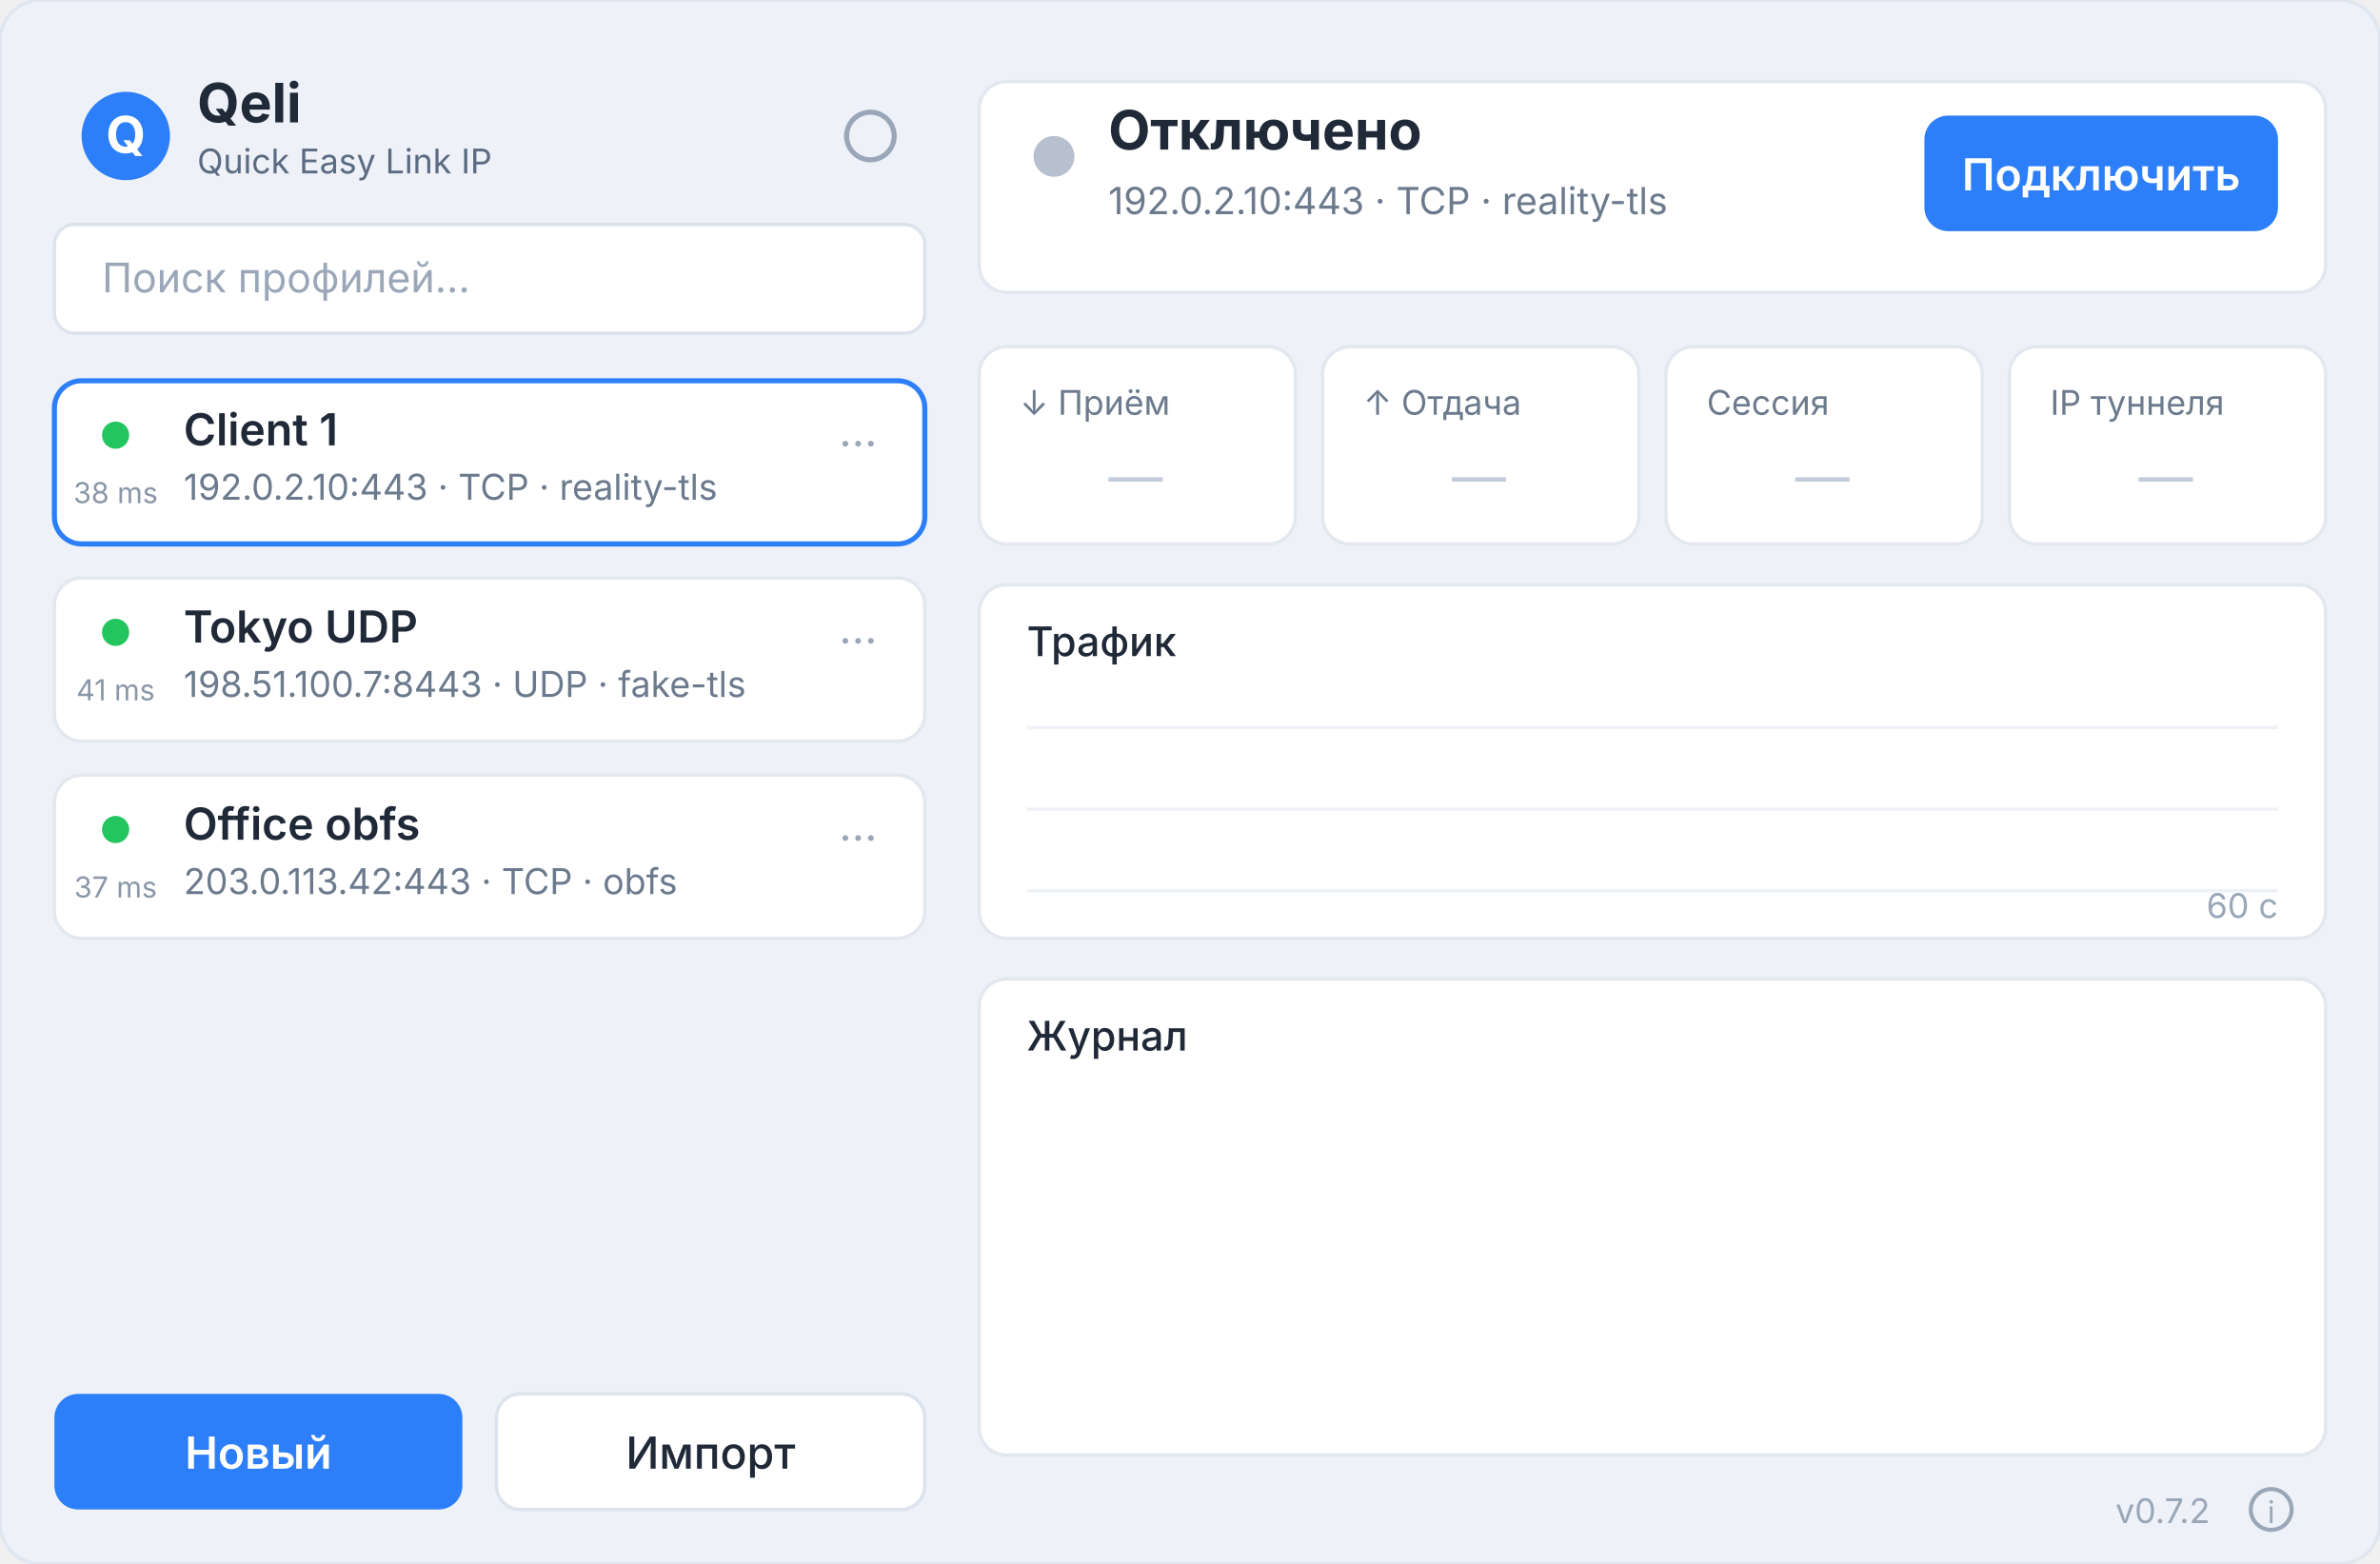
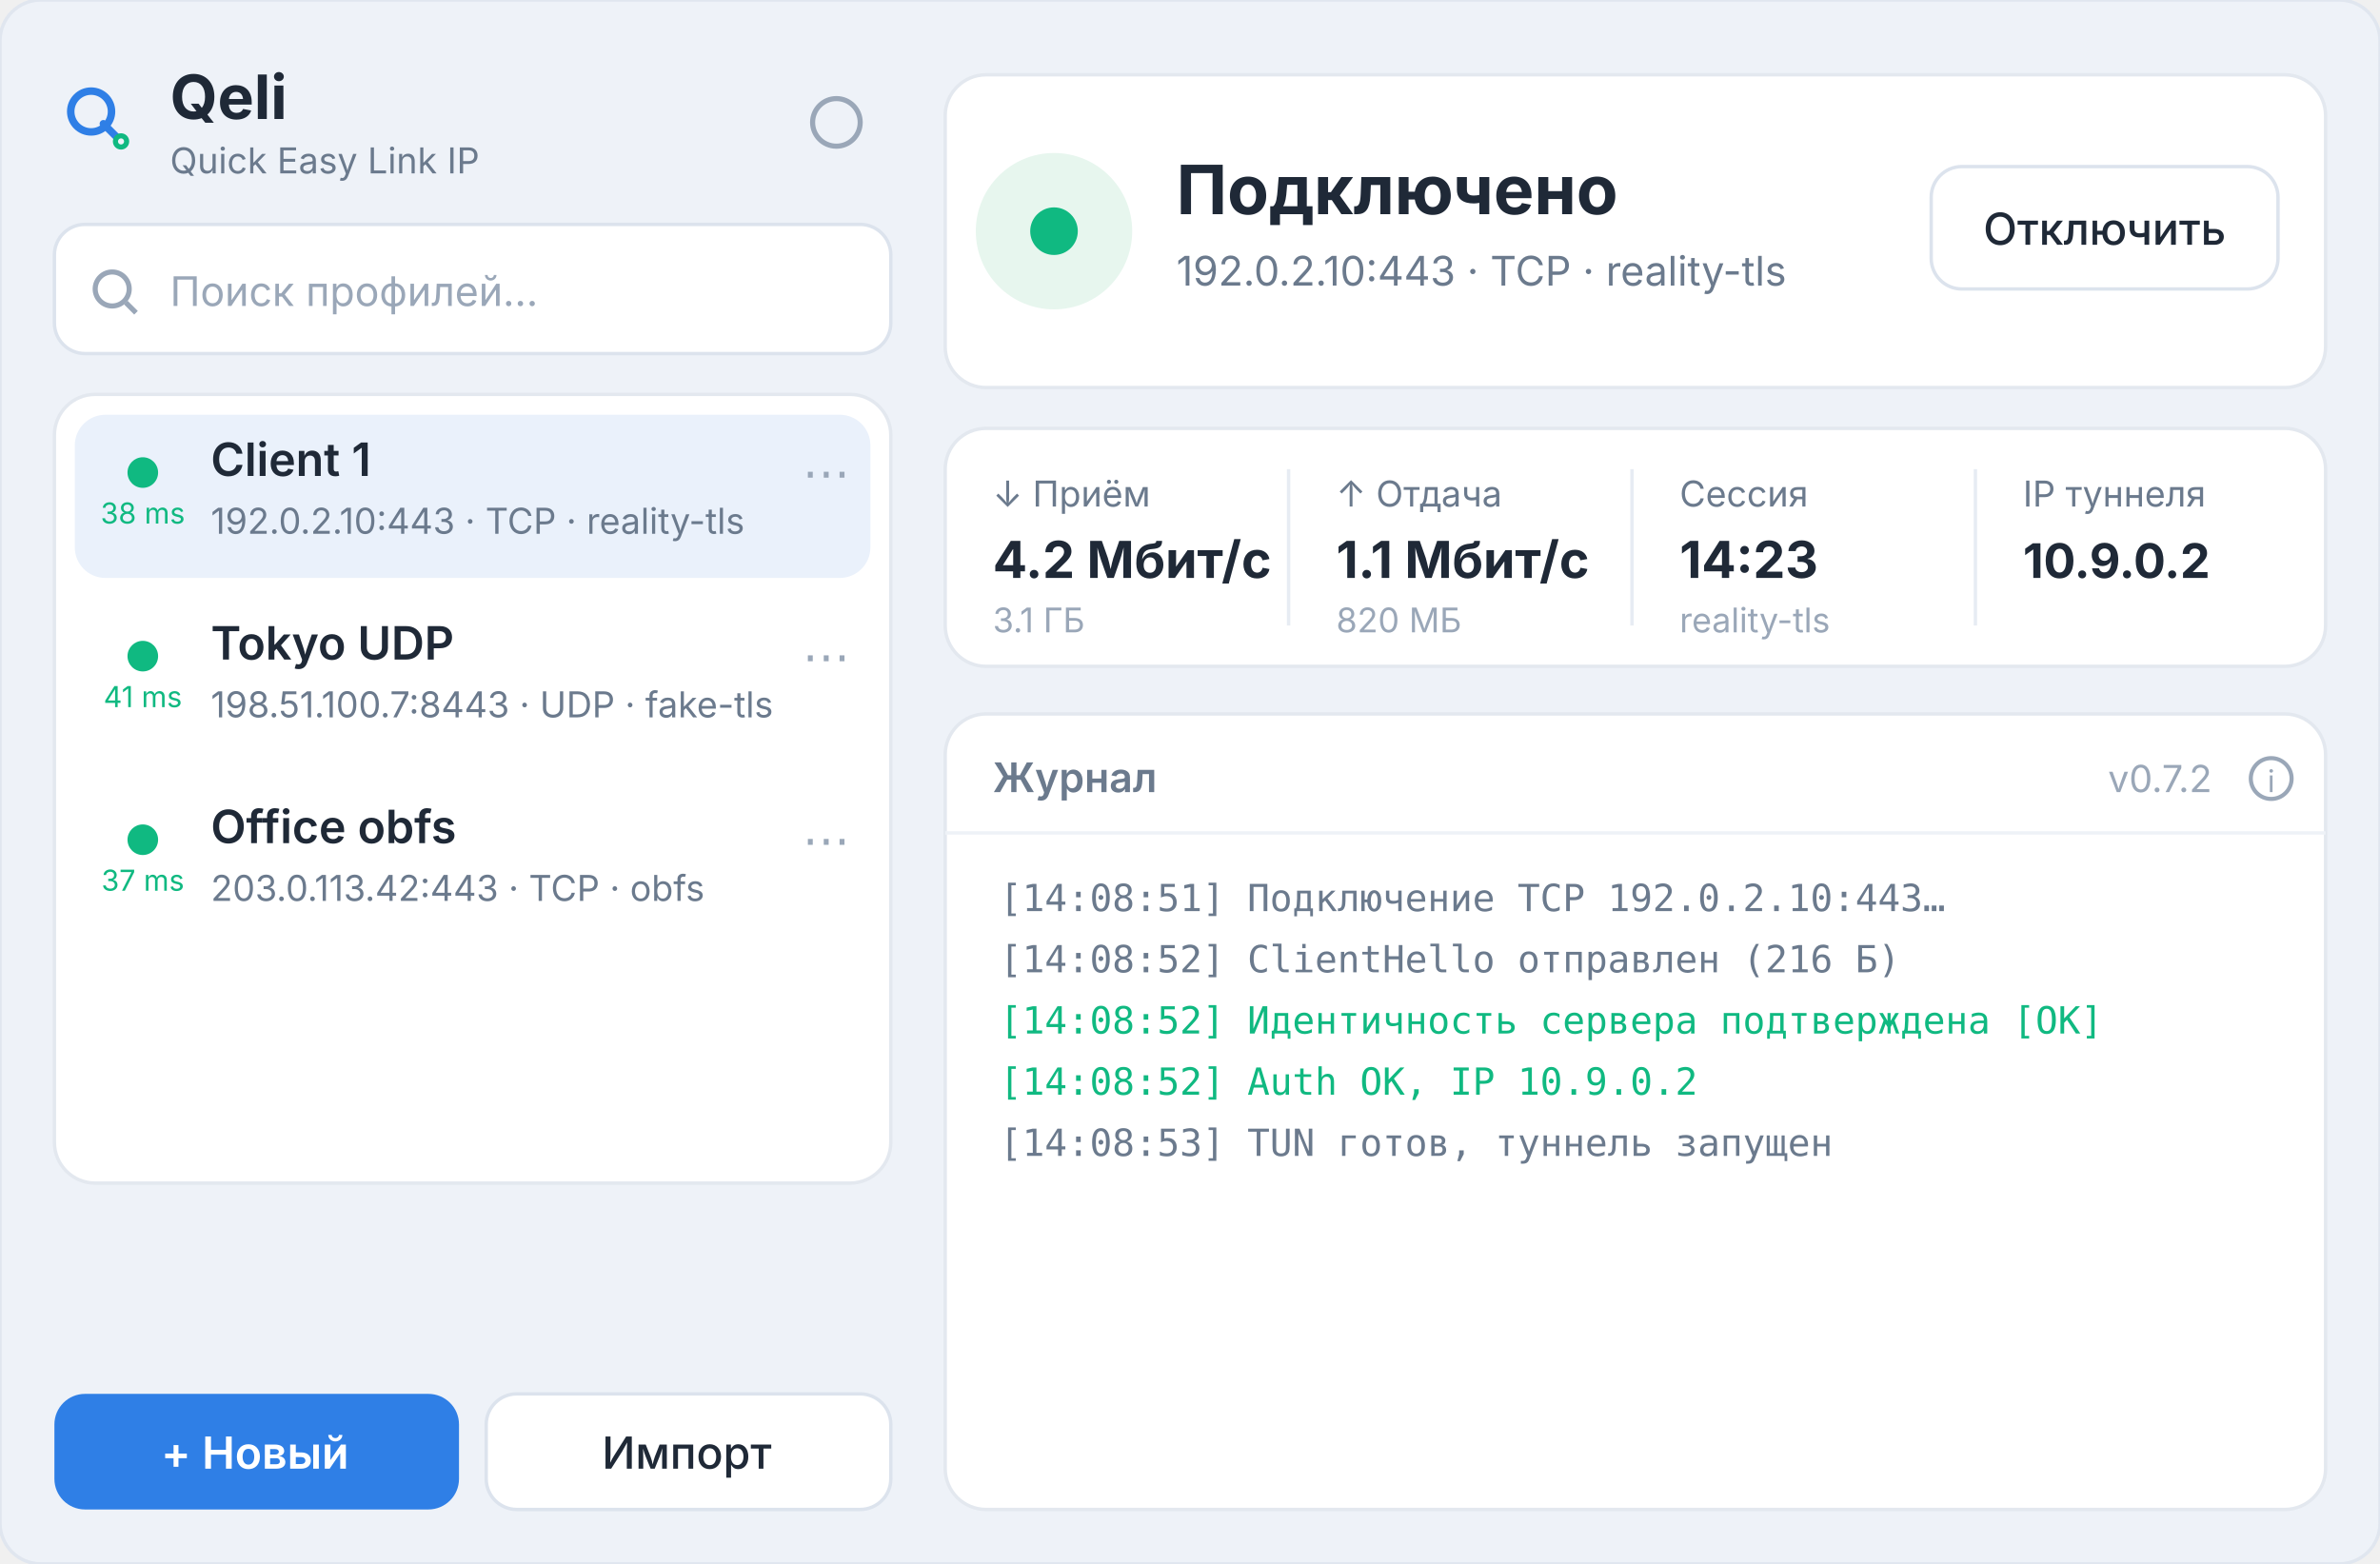
<svg xmlns="http://www.w3.org/2000/svg" width="100%" viewBox="0 0 700 460" role="img" font-family="Inter, -apple-system, BlinkMacSystemFont, 'Segoe UI', Roboto, sans-serif">
  <rect x="0" y="0" width="700" height="460" rx="12" fill="#EEF2F8" stroke="#E0E6EF" />
-   <circle cx="37" cy="40" r="13" fill="#2D7FF9" />
-   <text x="37" y="45" text-anchor="middle" font-size="15" font-weight="700" fill="#FFFFFF">Q</text>
-   <text x="58" y="36" font-size="16" font-weight="700" fill="#1F2937">Qeli</text>
-   <text x="58" y="51" font-size="10" fill="#5B6B82">Quick Easy Link IP</text>
-   <circle cx="256" cy="40" r="7" fill="none" stroke="#9AA7B8" stroke-width="1.5" />
-   <rect x="16" y="66" width="256" height="32" rx="6" fill="#FFFFFF" stroke="#DCE3ED" />
-   <text x="30" y="86" font-size="12" fill="#9AA7B8">Поиск профилей…</text>
-   <rect x="16" y="112" width="256" height="48" rx="8" fill="#FFFFFF" stroke="#2D7FF9" stroke-width="1.5" />
-   <circle cx="34" cy="128" r="4" fill="#22C55E" />
-   <text x="34" y="148" text-anchor="middle" font-size="8.5" fill="#8A97A8">38 ms</text>
-   <text x="54" y="131" font-size="13" font-weight="600" fill="#1F2937">Client 1</text>
-   <text x="54" y="147" font-size="10.5" fill="#6B7A8D">192.0.2.10:443 · TCP · reality-tls</text>
-   <text x="258" y="135" text-anchor="end" font-size="13" fill="#9AA7B8">···</text>
-   <rect x="16" y="170" width="256" height="48" rx="8" fill="#FFFFFF" stroke="#E3E8EF" />
-   <circle cx="34" cy="186" r="4" fill="#22C55E" />
-   <text x="34" y="206" text-anchor="middle" font-size="8.5" fill="#8A97A8">41 ms</text>
-   <text x="54" y="189" font-size="13" font-weight="600" fill="#1F2937">Tokyo UDP</text>
-   <text x="54" y="205" font-size="10.5" fill="#6B7A8D">198.51.100.7:8443 · UDP · fake-tls</text>
-   <text x="258" y="193" text-anchor="end" font-size="13" fill="#9AA7B8">···</text>
-   <rect x="16" y="228" width="256" height="48" rx="8" fill="#FFFFFF" stroke="#E3E8EF" />
-   <circle cx="34" cy="244" r="4" fill="#22C55E" />
-   <text x="34" y="264" text-anchor="middle" font-size="8.5" fill="#8A97A8">37 ms</text>
-   <text x="54" y="247" font-size="13" font-weight="600" fill="#1F2937">Office obfs</text>
-   <text x="54" y="263" font-size="10.5" fill="#6B7A8D">203.0.113.42:443 · TCP · obfs</text>
-   <text x="258" y="251" text-anchor="end" font-size="13" fill="#9AA7B8">···</text>
-   <rect x="16" y="410" width="120" height="34" rx="7" fill="#2D7FF9" />
-   <text x="76" y="432" text-anchor="middle" font-size="13" font-weight="600" fill="#FFFFFF">Новый</text>
-   <rect x="146" y="410" width="126" height="34" rx="7" fill="#FFFFFF" stroke="#DCE3ED" />
-   <text x="209" y="432" text-anchor="middle" font-size="13" font-weight="500" fill="#1F2937">Импорт</text>
-   <rect x="288" y="24" width="396" height="62" rx="8" fill="#FFFFFF" stroke="#E3E8EF" />
-   <circle cx="310" cy="46" r="6" fill="#B6C0CE" />
-   <text x="326" y="44" font-size="16" font-weight="700" fill="#1F2937">Отключено</text>
-   <text x="326" y="63" font-size="11" fill="#6B7A8D">192.0.2.10:443 · TCP · reality-tls</text>
-   <rect x="566" y="34" width="104" height="34" rx="7" fill="#2D7FF9" />
-   <text x="618" y="56" text-anchor="middle" font-size="13" font-weight="600" fill="#FFFFFF">Подключить</text>
-   <rect x="288" y="102" width="93" height="58" rx="8" fill="#FFFFFF" stroke="#E3E8EF" />
-   <text x="300" y="122" font-size="10" fill="#6B7A8D">↓ Приём</text>
-   <text x="334" y="146" text-anchor="middle" font-size="16" fill="#C2CCDA">—</text>
-   <rect x="389" y="102" width="93" height="58" rx="8" fill="#FFFFFF" stroke="#E3E8EF" />
-   <text x="401" y="122" font-size="10" fill="#6B7A8D">↑ Отдача</text>
-   <text x="435" y="146" text-anchor="middle" font-size="16" fill="#C2CCDA">—</text>
-   <rect x="490" y="102" width="93" height="58" rx="8" fill="#FFFFFF" stroke="#E3E8EF" />
-   <text x="502" y="122" font-size="10" fill="#6B7A8D">Сессия</text>
-   <text x="536" y="146" text-anchor="middle" font-size="16" fill="#C2CCDA">—</text>
-   <rect x="591" y="102" width="93" height="58" rx="8" fill="#FFFFFF" stroke="#E3E8EF" />
-   <text x="603" y="122" font-size="10" fill="#6B7A8D">IP туннеля</text>
-   <text x="637" y="146" text-anchor="middle" font-size="16" fill="#C2CCDA">—</text>
-   <rect x="288" y="172" width="396" height="104" rx="8" fill="#FFFFFF" stroke="#E3E8EF" />
-   <text x="302" y="193" font-size="12" font-weight="500" fill="#1F2937">Трафик</text>
-   <line x1="302" y1="214" x2="670" y2="214" stroke="#EEF2F7" />
-   <line x1="302" y1="238" x2="670" y2="238" stroke="#EEF2F7" />
-   <line x1="302" y1="262" x2="670" y2="262" stroke="#EEF2F7" />
-   <text x="670" y="270" text-anchor="end" font-size="10" fill="#9AA7B8">60 с</text>
-   <rect x="288" y="288" width="396" height="140" rx="8" fill="#FFFFFF" stroke="#E3E8EF" />
-   <text x="302" y="309" font-size="12" font-weight="500" fill="#1F2937">Журнал</text>
-   <text x="650" y="448" text-anchor="end" font-size="10" fill="#9AA7B8">v0.7.2</text>
-   <circle cx="668" cy="444" r="6" fill="none" stroke="#9AA7B8" stroke-width="1.2" />
-   <text x="668" y="448" text-anchor="middle" font-size="9" fill="#9AA7B8">i</text>
+   <g transform="translate(16,22) scale(0.2)">
+     <circle cx="54" cy="54" r="30" stroke="#2F7FE6" stroke-width="11" fill="none" />
+     <line x1="72" y1="72" x2="96" y2="96" stroke="#2F7FE6" stroke-width="11" stroke-linecap="round" />
+     <circle cx="98" cy="98" r="12" fill="#10B981" />
+     <circle cx="98" cy="98" r="4.5" fill="#EEF2F8" />
+   </g>
+   <text x="50" y="35" font-size="18" font-weight="700" fill="#1F2937">Qeli</text>
+   <text x="50" y="51" font-size="10.5" fill="#6B7A8D">Quick Easy Link IP</text>
+   <circle cx="246" cy="36" r="7" fill="none" stroke="#9AA7B8" stroke-width="1.5" />
+   <rect x="16" y="66" width="246" height="38" rx="9" fill="#FFFFFF" stroke="#DCE3ED" />
+   <circle cx="33" cy="85" r="5" fill="none" stroke="#9AA7B8" stroke-width="1.5" />
+   <line x1="37" y1="89" x2="40" y2="92" stroke="#9AA7B8" stroke-width="1.5" />
+   <text x="50" y="90" font-size="12" fill="#9AA7B8">Поиск профилей…</text>
+   <rect x="16" y="116" width="246" height="232" rx="12" fill="#FFFFFF" stroke="#E3E8EF" />
+   <rect x="22" y="122" width="234" height="48" rx="9" fill="#EAF1FB" />
+   <circle cx="42" cy="139" r="4.5" fill="#10B981" />
+   <text x="42" y="154" text-anchor="middle" font-size="8.5" fill="#10B981">38 ms</text>
+   <text x="62" y="140" font-size="13.5" font-weight="600" fill="#1F2937">Client 1</text>
+   <text x="62" y="157" font-size="10.5" fill="#6B7A8D">192.0.2.10:443 · TCP · reality-tls</text>
+   <text x="250" y="144" text-anchor="end" font-size="14" fill="#9AA7B8">⋯</text>
+   <circle cx="42" cy="193" r="4.5" fill="#10B981" />
+   <text x="42" y="208" text-anchor="middle" font-size="8.5" fill="#10B981">41 ms</text>
+   <text x="62" y="194" font-size="13.5" font-weight="600" fill="#1F2937">Tokyo UDP</text>
+   <text x="62" y="211" font-size="10.5" fill="#6B7A8D">198.51.100.7:8443 · UDP · fake-tls</text>
+   <text x="250" y="198" text-anchor="end" font-size="14" fill="#9AA7B8">⋯</text>
+   <circle cx="42" cy="247" r="4.5" fill="#10B981" />
+   <text x="42" y="262" text-anchor="middle" font-size="8.5" fill="#10B981">37 ms</text>
+   <text x="62" y="248" font-size="13.5" font-weight="600" fill="#1F2937">Office obfs</text>
+   <text x="62" y="265" font-size="10.5" fill="#6B7A8D">203.0.113.42:443 · TCP · obfs</text>
+   <text x="250" y="252" text-anchor="end" font-size="14" fill="#9AA7B8">⋯</text>
+   <rect x="16" y="410" width="119" height="34" rx="9" fill="#2F7FE6" />
+   <text x="75" y="432" text-anchor="middle" font-size="13" font-weight="600" fill="#FFFFFF">+ Новый</text>
+   <rect x="143" y="410" width="119" height="34" rx="9" fill="#FFFFFF" stroke="#DCE3ED" />
+   <text x="202" y="432" text-anchor="middle" font-size="13" font-weight="500" fill="#1F2937">Импорт</text>
+   <rect x="278" y="22" width="406" height="92" rx="12" fill="#FFFFFF" stroke="#E3E8EF" />
+   <circle cx="310" cy="68" r="23" fill="#E7F6EE" />
+   <circle cx="310" cy="68" r="7" fill="#10B981" />
+   <text x="346" y="63" font-size="20" font-weight="700" fill="#1F2937">Подключено</text>
+   <text x="346" y="84" font-size="12" fill="#6B7A8D">192.0.2.10:443 · TCP · reality-tls</text>
+   <rect x="568" y="49" width="102" height="36" rx="9" fill="#FFFFFF" stroke="#DCE3ED" />
+   <text x="619" y="72" text-anchor="middle" font-size="13" font-weight="500" fill="#1F2937">Отключить</text>
+   <rect x="278" y="126" width="406" height="70" rx="12" fill="#FFFFFF" stroke="#E3E8EF" />
+   <line x1="379" y1="138" x2="379" y2="184" stroke="#E7ECF3" />
+   <line x1="480" y1="138" x2="480" y2="184" stroke="#E7ECF3" />
+   <line x1="581" y1="138" x2="581" y2="184" stroke="#E7ECF3" />
+   <text x="292" y="149" font-size="10.5" fill="#6B7A8D">↓ Приём</text>
+   <text x="292" y="170" font-size="15" font-weight="700" fill="#1F2937">4.2 Мбит/с</text>
+   <text x="292" y="186" font-size="10" fill="#9AA7B8">3.1 ГБ</text>
+   <text x="393" y="149" font-size="10.5" fill="#6B7A8D">↑ Отдача</text>
+   <text x="393" y="170" font-size="15" font-weight="700" fill="#1F2937">1.1 Мбит/с</text>
+   <text x="393" y="186" font-size="10" fill="#9AA7B8">820 МБ</text>
+   <text x="494" y="149" font-size="10.5" fill="#6B7A8D">Сессия</text>
+   <text x="494" y="170" font-size="15" font-weight="700" fill="#1F2937">14:23</text>
+   <text x="494" y="186" font-size="10" fill="#9AA7B8">reality-tls</text>
+   <text x="595" y="149" font-size="10.5" fill="#6B7A8D">IP туннеля</text>
+   <text x="595" y="170" font-size="14" font-weight="700" fill="#1F2937">10.9.0.2</text>
+   <rect x="278" y="210" width="406" height="234" rx="12" fill="#FFFFFF" stroke="#E3E8EF" />
+   <text x="292" y="233" font-size="12" font-weight="600" fill="#6B7A8D">Журнал</text>
+   <text x="620" y="233" font-size="11" fill="#9AA7B8">v0.7.2</text>
+   <circle cx="668" cy="229" r="6" fill="none" stroke="#9AA7B8" stroke-width="1.2" />
+   <text x="668" y="233" text-anchor="middle" font-size="9" fill="#9AA7B8">i</text>
+   <line x1="278" y1="245" x2="684" y2="245" stroke="#EEF2F7" />
+   <text x="294" y="268" font-size="11" font-family="monospace" fill="#6B7A8D">[14:08:51] Подключение TCP 192.0.2.10:443…</text>
+   <text x="294" y="286" font-size="11" font-family="monospace" fill="#6B7A8D">[14:08:52] ClientHello отправлен (216 Б)</text>
+   <text x="294" y="304" font-size="11" font-family="monospace" fill="#10B981">[14:08:52] Идентичность сервера подтверждена [OK]</text>
+   <text x="294" y="322" font-size="11" font-family="monospace" fill="#10B981">[14:08:52] Auth OK, IP 10.9.0.2</text>
+   <text x="294" y="340" font-size="11" font-family="monospace" fill="#6B7A8D">[14:08:53] TUN готов, туннель запущен</text>
</svg>
